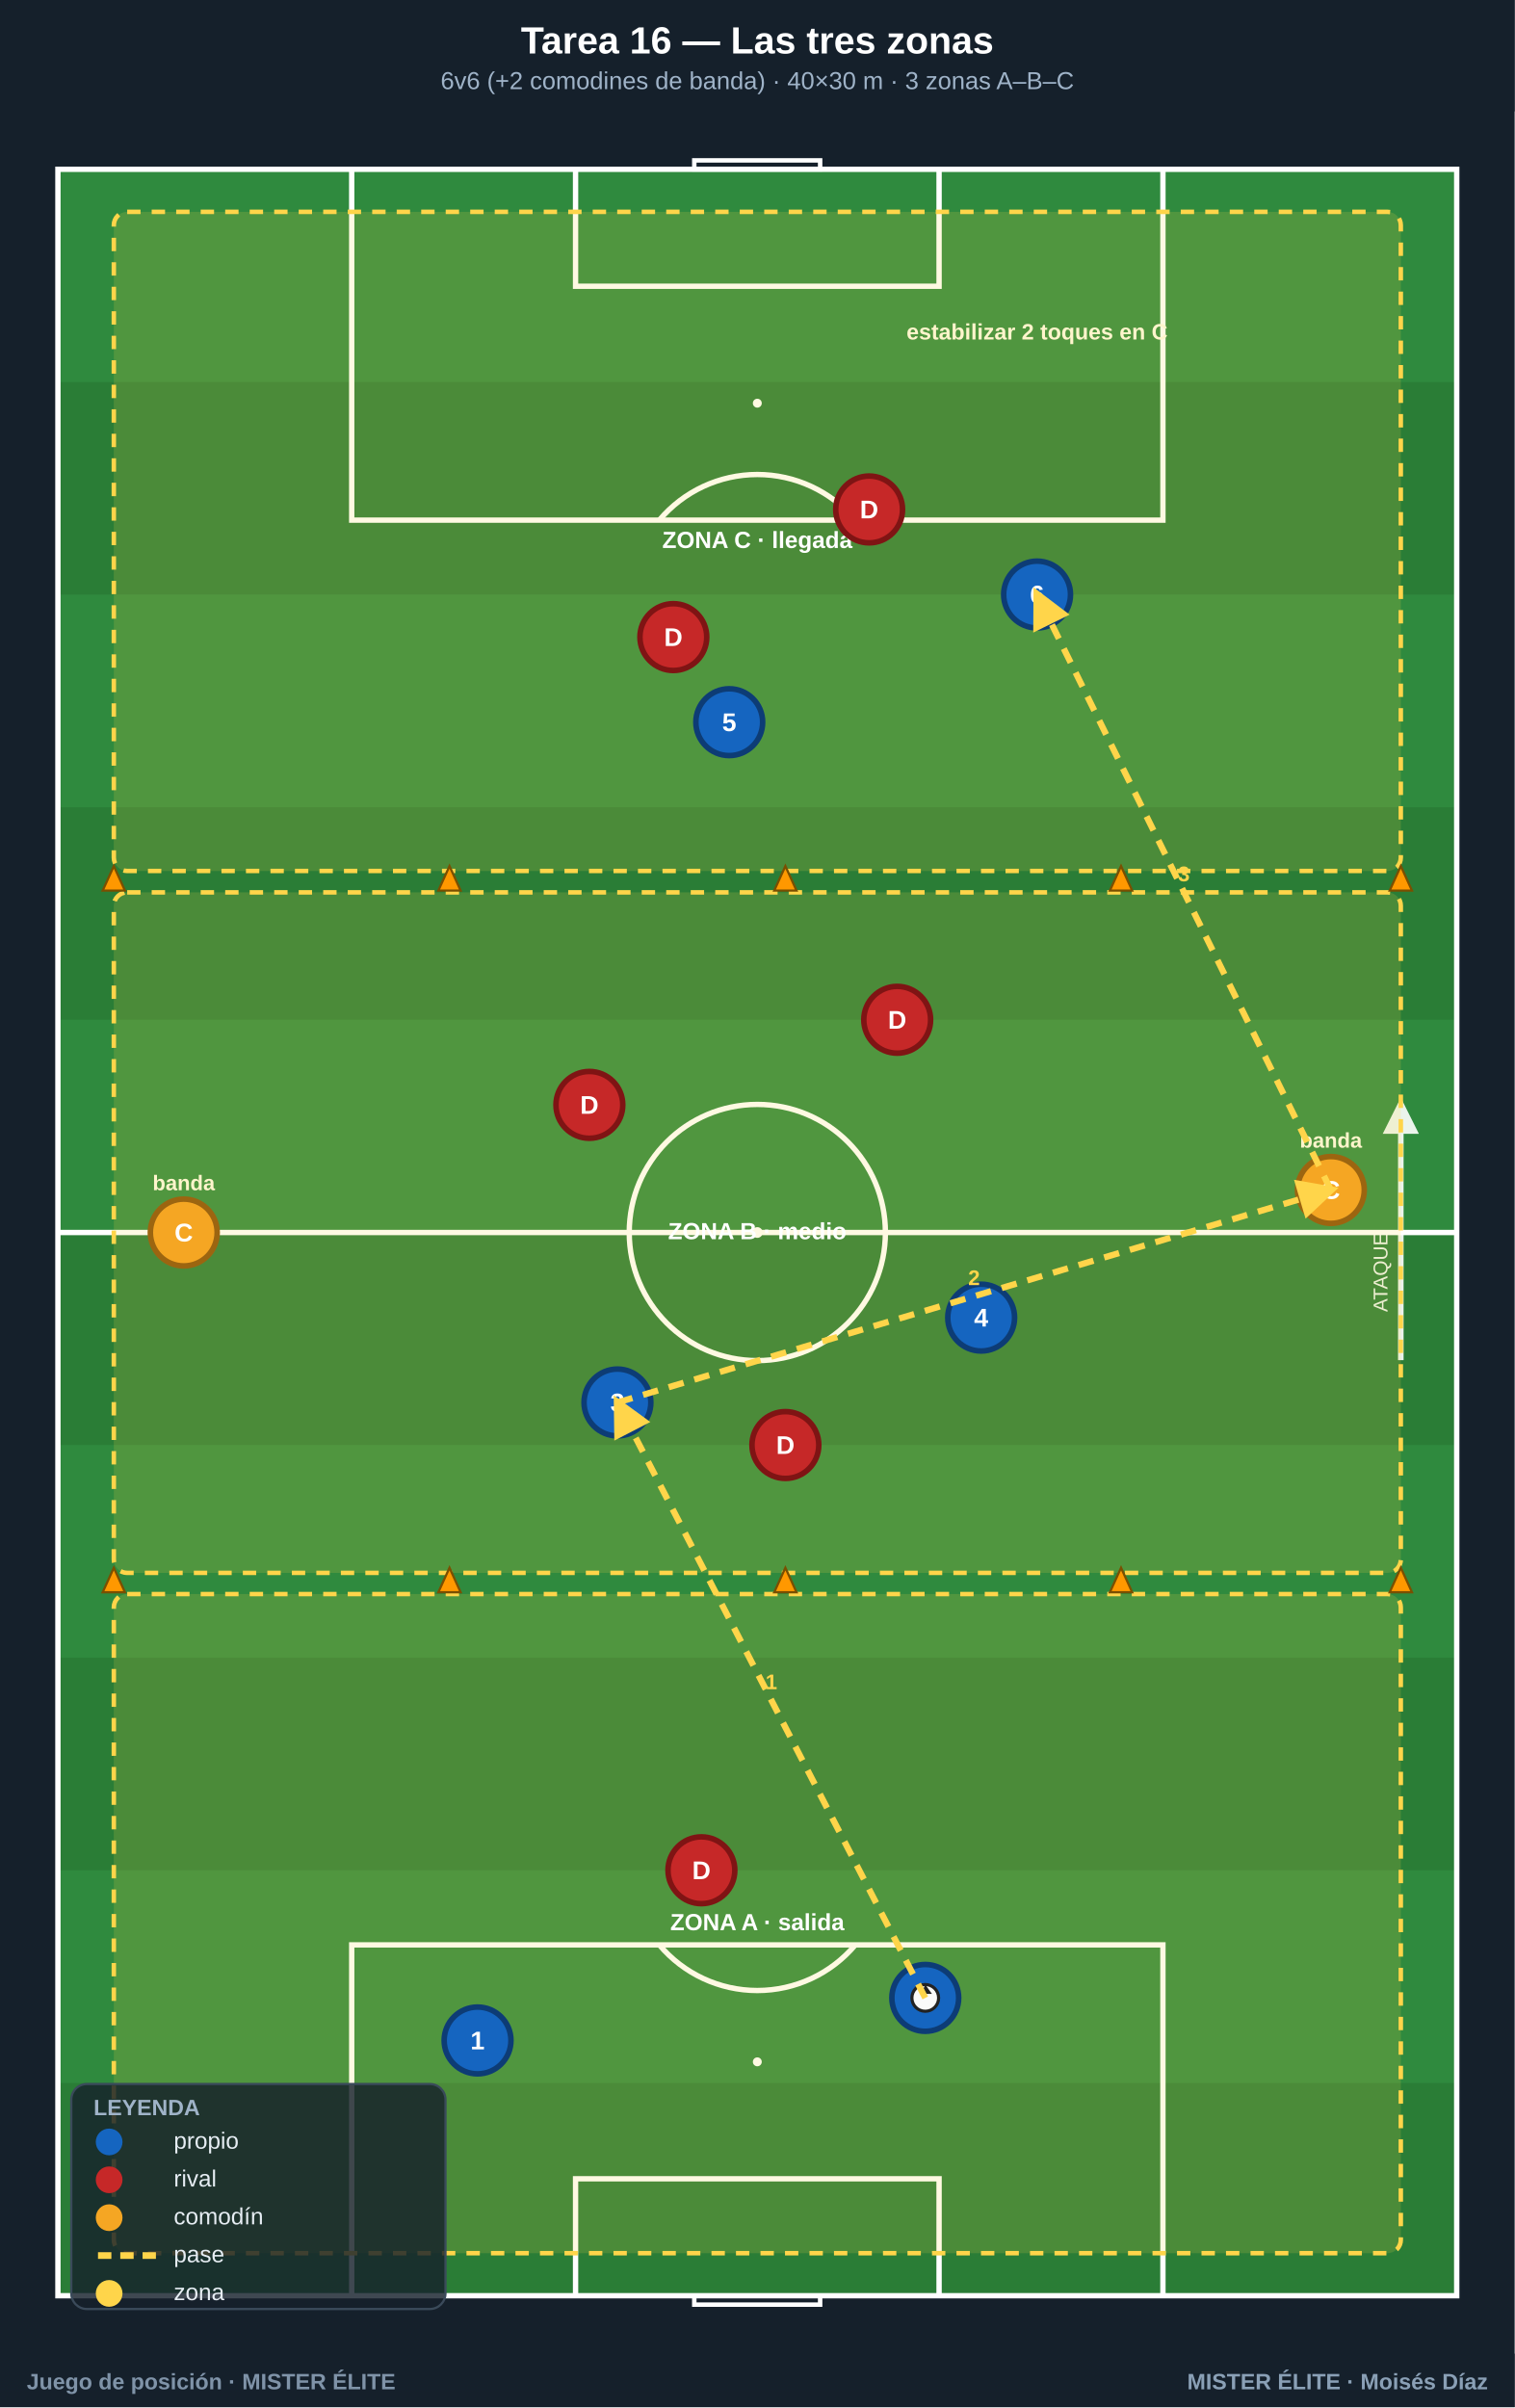
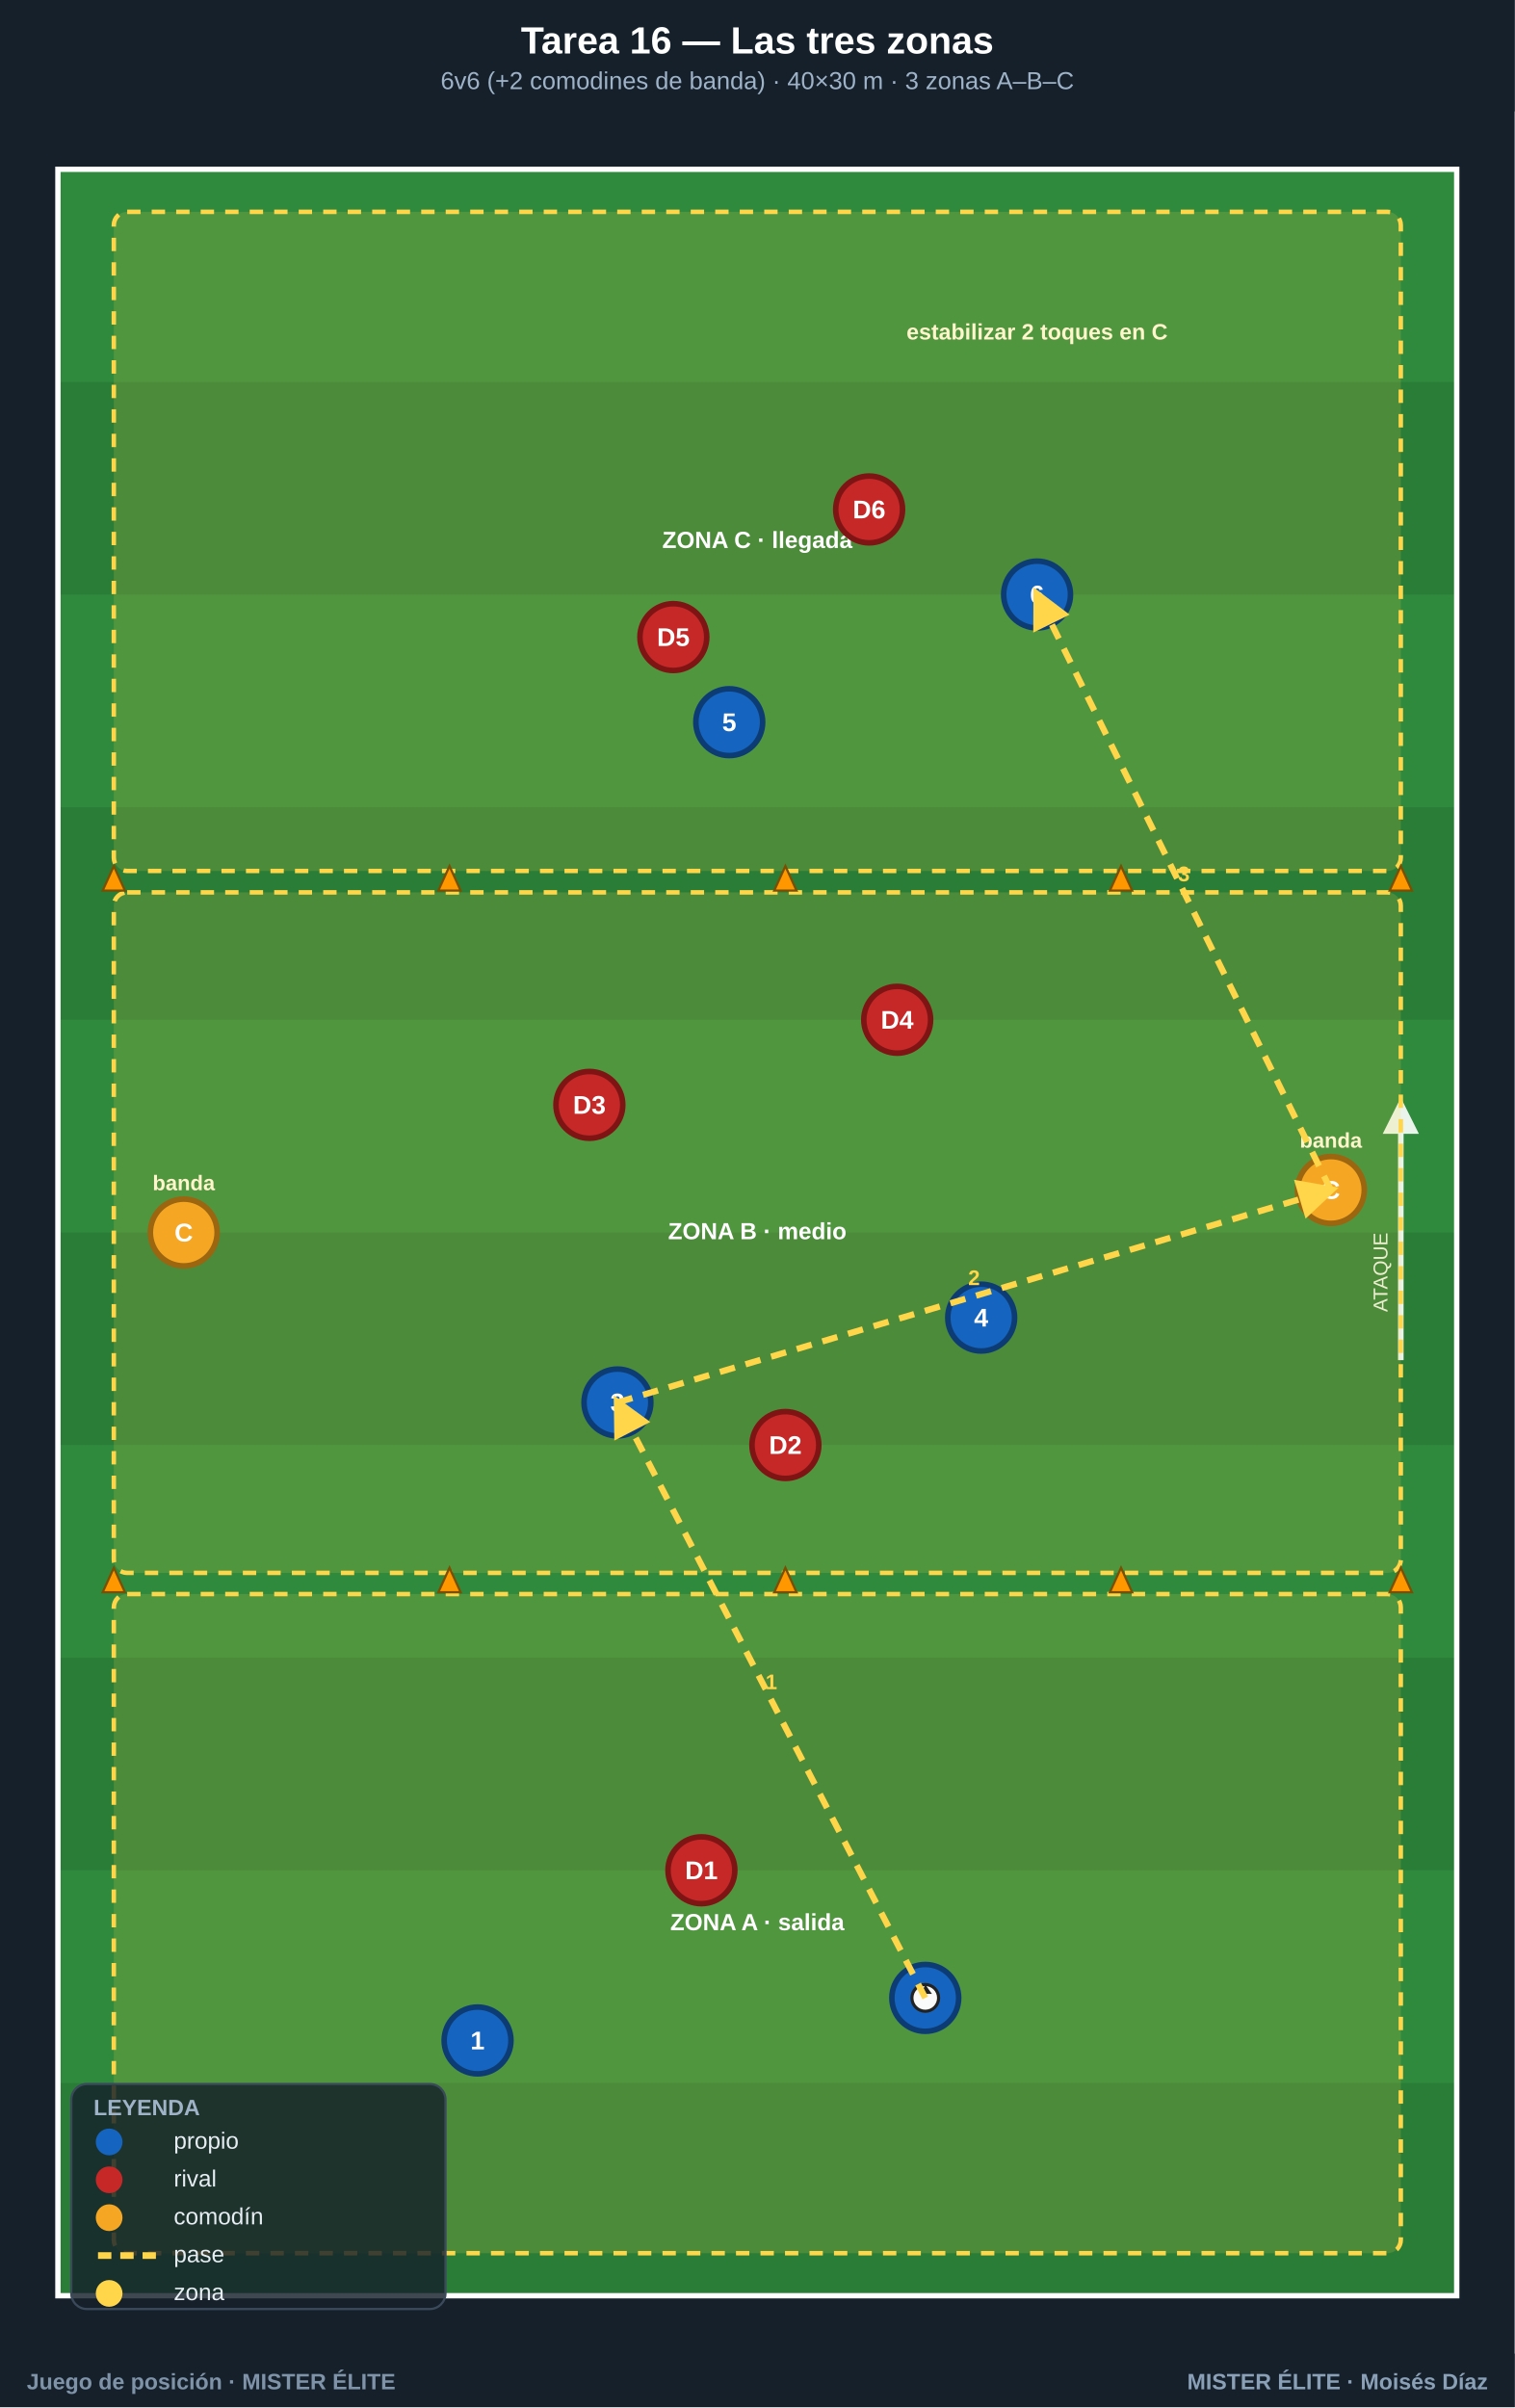
<svg xmlns="http://www.w3.org/2000/svg" viewBox="0 0 680 1081" width="680" height="1081" font-family="Segoe UI,Arial,sans-serif">
  <defs>
    <linearGradient id="sky" x1="0" y1="0" x2="0" y2="1">
      <stop offset="0" stop-color="#2f8a3e" />
      <stop offset="1" stop-color="#2b8139" />
    </linearGradient>
    <marker id="ah_pass" viewBox="0 0 10 10" refX="8" refY="5" markerWidth="6.5" markerHeight="6.5" orient="auto-start-reverse">
      <path d="M0,0 L10,5 L0,10 z" fill="#ffd54a" />
    </marker>
    <marker id="ah_run" viewBox="0 0 10 10" refX="8" refY="5" markerWidth="6.5" markerHeight="6.5" orient="auto-start-reverse">
      <path d="M0,0 L10,5 L0,10 z" fill="#ffffff" />
    </marker>
    <marker id="ah_drive" viewBox="0 0 10 10" refX="8" refY="5" markerWidth="6.5" markerHeight="6.5" orient="auto-start-reverse">
      <path d="M0,0 L10,5 L0,10 z" fill="#7ee0ff" />
    </marker>
    <marker id="ah_white" viewBox="0 0 10 10" refX="8" refY="5" markerWidth="6.5" markerHeight="6.5" orient="auto-start-reverse">
      <path d="M0,0 L10,5 L0,10 z" fill="#ffffff" />
    </marker>
  </defs>
  <rect x="0.0" y="0.0" width="680.0" height="1080.6" fill="#15202b" />
  <rect x="26.0" y="76.0" width="628.0" height="96.0" fill="#2f8a3e" />
  <rect x="26.0" y="171.5" width="628.0" height="96.0" fill="#2a7d36" />
  <rect x="26.0" y="266.9" width="628.0" height="96.0" fill="#2f8a3e" />
  <rect x="26.0" y="362.4" width="628.0" height="96.0" fill="#2a7d36" />
  <rect x="26.0" y="457.8" width="628.0" height="96.0" fill="#2f8a3e" />
  <rect x="26.0" y="553.3" width="628.0" height="96.0" fill="#2a7d36" />
  <rect x="26.0" y="648.7" width="628.0" height="96.0" fill="#2f8a3e" />
  <rect x="26.0" y="744.2" width="628.0" height="96.0" fill="#2a7d36" />
  <rect x="26.0" y="839.6" width="628.0" height="96.0" fill="#2f8a3e" />
  <rect x="26.0" y="935.1" width="628.0" height="96.0" fill="#2a7d36" />
  <rect x="26.0" y="76.0" width="628.0" height="954.6" fill="none" stroke="#ffffff" stroke-width="2.4" />
-   <line x1="26.0" y1="553.3" x2="654.0" y2="553.3" stroke="#ffffff" stroke-width="2.4" opacity="1" />
-   <circle cx="340.0" cy="553.3" r="57.5" fill="none" stroke="#ffffff" stroke-width="2.4" />
-   <circle cx="340.0" cy="553.3" r="2.4" fill="#ffffff" />
-   <path d="M157.9,76.0 L157.9,233.5 L522.1,233.5 L522.1,76.0" fill="none" stroke="#ffffff" stroke-width="2.4" />
-   <path d="M258.4,76.0 L258.4,128.5 L421.6,128.5 L421.6,76.0" fill="none" stroke="#ffffff" stroke-width="2.4" />
-   <circle cx="340.0" cy="181.0" r="2.0" fill="#ffffff" />
-   <rect x="311.7" y="72.0" width="56.5" height="4" fill="none" stroke="#ffffff" stroke-width="2" />
-   <path d="M296.0,233.5 A57.5,57.5 0 0 1 384.0,233.5" fill="none" stroke="#ffffff" stroke-width="2.4" />
-   <path d="M157.9,1030.6 L157.9,873.1 L522.1,873.1 L522.1,1030.6" fill="none" stroke="#ffffff" stroke-width="2.4" />
-   <path d="M258.4,1030.6 L258.4,978.1 L421.6,978.1 L421.6,1030.6" fill="none" stroke="#ffffff" stroke-width="2.4" />
-   <circle cx="340.0" cy="925.6" r="2.0" fill="#ffffff" />
-   <rect x="311.7" y="1030.6" width="56.5" height="4" fill="none" stroke="#ffffff" stroke-width="2" />
-   <path d="M296.0,873.1 A57.5,57.5 0 0 0 384.0,873.1" fill="none" stroke="#ffffff" stroke-width="2.4" />
  <rect x="0.0" y="0.0" width="680.0" height="50.0" fill="#15202b" />
  <text x="340.0" y="24.0" font-family="Segoe UI,Arial,sans-serif" font-size="17" font-weight="800" fill="#ffffff" text-anchor="middle">Tarea 16 — Las tres zonas</text>
  <text x="340.0" y="40.0" font-family="Segoe UI,Arial,sans-serif" font-size="11" font-weight="500" fill="#9fb3c8" text-anchor="middle">6v6 (+2 comodines de banda) · 40×30 m · 3 zonas A–B–C</text>
  <rect x="0.0" y="1056.6" width="680.0" height="24.0" fill="#15202b" />
  <text x="668.0" y="1072.6" font-family="Segoe UI,Arial,sans-serif" font-size="10" font-weight="700" fill="#8aa0b6" text-anchor="end">MISTER ÉLITE · Moisés Díaz</text>
  <text x="12.0" y="1072.6" font-family="Segoe UI,Arial,sans-serif" font-size="10" font-weight="600" fill="#7f93a8" text-anchor="start">Juego de posición · MISTER ÉLITE</text>
  <g opacity="0.9">
    <line x1="628.9" y1="610.6" x2="628.9" y2="496.0" stroke="#ffffff" stroke-width="2.5" marker-end="url(#ah_white)" />
    <text x="622.9" y="553.3" font-family="Segoe UI,Arial" font-size="9" fill="#ffffff" text-anchor="end" transform="rotate(-90 622.9 553.3)">ATAQUE</text>
  </g>
  <rect x="51.1" y="715.6" width="577.8" height="295.9" rx="6" fill="#ffd54a" fill-opacity="0.16" stroke="#ffd54a" stroke-width="2" stroke-dasharray="6 5" />
  <text x="340.0" y="866.5" font-family="Segoe UI,Arial,sans-serif" font-size="10.5" font-weight="700" fill="#fff" text-anchor="middle">ZONA A · salida</text>
  <rect x="51.1" y="400.6" width="577.8" height="305.5" rx="6" fill="#ffd54a" fill-opacity="0.16" stroke="#ffd54a" stroke-width="2" stroke-dasharray="6 5" />
  <text x="340.0" y="556.3" font-family="Segoe UI,Arial,sans-serif" font-size="10.5" font-weight="700" fill="#fff" text-anchor="middle">ZONA B · medio</text>
  <rect x="51.1" y="95.1" width="577.8" height="295.9" rx="6" fill="#ffd54a" fill-opacity="0.16" stroke="#ffd54a" stroke-width="2" stroke-dasharray="6 5" />
  <text x="340.0" y="246.0" font-family="Segoe UI,Arial,sans-serif" font-size="10.5" font-weight="700" fill="#fff" text-anchor="middle">ZONA C · llegada</text>
  <path d="M51.1,703.8 l5,11 l-10,0 z" fill="#ff9800" stroke="#7a4f00" stroke-width="1" />
  <path d="M51.1,388.8 l5,11 l-10,0 z" fill="#ff9800" stroke="#7a4f00" stroke-width="1" />
  <path d="M201.8,703.8 l5,11 l-10,0 z" fill="#ff9800" stroke="#7a4f00" stroke-width="1" />
  <path d="M201.8,388.8 l5,11 l-10,0 z" fill="#ff9800" stroke="#7a4f00" stroke-width="1" />
  <path d="M352.6,703.8 l5,11 l-10,0 z" fill="#ff9800" stroke="#7a4f00" stroke-width="1" />
  <path d="M352.6,388.8 l5,11 l-10,0 z" fill="#ff9800" stroke="#7a4f00" stroke-width="1" />
  <path d="M503.3,703.8 l5,11 l-10,0 z" fill="#ff9800" stroke="#7a4f00" stroke-width="1" />
  <path d="M503.3,388.8 l5,11 l-10,0 z" fill="#ff9800" stroke="#7a4f00" stroke-width="1" />
  <path d="M628.9,703.8 l5,11 l-10,0 z" fill="#ff9800" stroke="#7a4f00" stroke-width="1" />
  <path d="M628.9,388.8 l5,11 l-10,0 z" fill="#ff9800" stroke="#7a4f00" stroke-width="1" />
  <g>
    <circle cx="214.4" cy="916.0" r="15" fill="#1565c0" stroke="#0d3c75" stroke-width="2.5" />
    <text x="214.4" y="920.0" font-family="Segoe UI,Arial" font-size="11.5" font-weight="800" fill="#fff" text-anchor="middle">1</text>
  </g>
  <g>
    <circle cx="415.4" cy="896.9" r="15" fill="#1565c0" stroke="#0d3c75" stroke-width="2.5" />
    <text x="415.4" y="900.9" font-family="Segoe UI,Arial" font-size="11.5" font-weight="800" fill="#fff" text-anchor="middle">2</text>
  </g>
  <circle cx="415.4" cy="896.9" r="6.0" fill="#fafafa" stroke="#222" stroke-width="1.4" />
  <path d="M415.4,890.9 l3.0,4.2 l-4.8,0 z" fill="#222" />
  <g>
    <circle cx="277.2" cy="629.6" r="15" fill="#1565c0" stroke="#0d3c75" stroke-width="2.5" />
    <text x="277.2" y="633.6" font-family="Segoe UI,Arial" font-size="11.5" font-weight="800" fill="#fff" text-anchor="middle">3</text>
  </g>
  <g>
    <circle cx="440.5" cy="591.5" r="15" fill="#1565c0" stroke="#0d3c75" stroke-width="2.5" />
    <text x="440.5" y="595.5" font-family="Segoe UI,Arial" font-size="11.5" font-weight="800" fill="#fff" text-anchor="middle">4</text>
  </g>
  <g>
    <circle cx="327.4" cy="324.2" r="15" fill="#1565c0" stroke="#0d3c75" stroke-width="2.5" />
    <text x="327.4" y="328.2" font-family="Segoe UI,Arial" font-size="11.5" font-weight="800" fill="#fff" text-anchor="middle">5</text>
  </g>
  <g>
    <circle cx="465.6" cy="266.9" r="15" fill="#1565c0" stroke="#0d3c75" stroke-width="2.5" />
    <text x="465.6" y="270.9" font-family="Segoe UI,Arial" font-size="11.5" font-weight="800" fill="#fff" text-anchor="middle">6</text>
  </g>
  <g>
    <circle cx="314.9" cy="839.6" r="15" fill="#c62828" stroke="#7f1414" stroke-width="2.5" />
-     <text x="314.9" y="843.6" font-family="Segoe UI,Arial" font-size="11.5" font-weight="800" fill="#fff" text-anchor="middle">D</text>
+     <text x="314.9" y="843.6" font-family="Segoe UI,Arial" font-size="11.5" font-weight="800" fill="#fff" text-anchor="middle">D1</text>
  </g>
  <g>
    <circle cx="352.6" cy="648.7" r="15" fill="#c62828" stroke="#7f1414" stroke-width="2.5" />
-     <text x="352.6" y="652.7" font-family="Segoe UI,Arial" font-size="11.5" font-weight="800" fill="#fff" text-anchor="middle">D</text>
+     <text x="352.6" y="652.7" font-family="Segoe UI,Arial" font-size="11.5" font-weight="800" fill="#fff" text-anchor="middle">D2</text>
  </g>
  <g>
    <circle cx="264.6" cy="496.0" r="15" fill="#c62828" stroke="#7f1414" stroke-width="2.5" />
-     <text x="264.6" y="500.0" font-family="Segoe UI,Arial" font-size="11.5" font-weight="800" fill="#fff" text-anchor="middle">D</text>
+     <text x="264.6" y="500.0" font-family="Segoe UI,Arial" font-size="11.5" font-weight="800" fill="#fff" text-anchor="middle">D3</text>
  </g>
  <g>
    <circle cx="402.8" cy="457.8" r="15" fill="#c62828" stroke="#7f1414" stroke-width="2.5" />
-     <text x="402.8" y="461.8" font-family="Segoe UI,Arial" font-size="11.5" font-weight="800" fill="#fff" text-anchor="middle">D</text>
+     <text x="402.8" y="461.8" font-family="Segoe UI,Arial" font-size="11.5" font-weight="800" fill="#fff" text-anchor="middle">D4</text>
  </g>
  <g>
    <circle cx="302.3" cy="286.0" r="15" fill="#c62828" stroke="#7f1414" stroke-width="2.5" />
-     <text x="302.3" y="290.0" font-family="Segoe UI,Arial" font-size="11.5" font-weight="800" fill="#fff" text-anchor="middle">D</text>
+     <text x="302.3" y="290.0" font-family="Segoe UI,Arial" font-size="11.5" font-weight="800" fill="#fff" text-anchor="middle">D5</text>
  </g>
  <g>
    <circle cx="390.2" cy="228.7" r="15" fill="#c62828" stroke="#7f1414" stroke-width="2.5" />
-     <text x="390.2" y="232.7" font-family="Segoe UI,Arial" font-size="11.5" font-weight="800" fill="#fff" text-anchor="middle">D</text>
+     <text x="390.2" y="232.7" font-family="Segoe UI,Arial" font-size="11.5" font-weight="800" fill="#fff" text-anchor="middle">D6</text>
  </g>
  <g>
    <circle cx="82.5" cy="553.3" r="15" fill="#f5a623" stroke="#9c6510" stroke-width="2.5" />
    <text x="82.5" y="557.3" font-family="Segoe UI,Arial" font-size="11.5" font-weight="800" fill="#fff" text-anchor="middle">C</text>
  </g>
  <text x="82.5" y="534.3" font-family="Segoe UI,Arial,sans-serif" font-size="9.5" font-weight="600" fill="#fff5cc" text-anchor="middle">banda</text>
  <g>
    <circle cx="597.5" cy="534.2" r="15" fill="#f5a623" stroke="#9c6510" stroke-width="2.5" />
    <text x="597.5" y="538.2" font-family="Segoe UI,Arial" font-size="11.5" font-weight="800" fill="#fff" text-anchor="middle">C</text>
  </g>
  <text x="597.5" y="515.2" font-family="Segoe UI,Arial,sans-serif" font-size="9.5" font-weight="600" fill="#fff5cc" text-anchor="middle">banda</text>
  <line x1="415.4" y1="896.9" x2="277.2" y2="629.6" stroke="#ffd54a" stroke-width="2.8" stroke-dasharray="7 5" marker-end="url(#ah_pass)" />
  <text x="346.3" y="758.3" font-family="Segoe UI,Arial,sans-serif" font-size="9.5" font-weight="700" fill="#ffd54a" text-anchor="middle">1</text>
  <line x1="277.2" y1="629.6" x2="597.5" y2="534.2" stroke="#ffd54a" stroke-width="2.8" stroke-dasharray="7 5" marker-end="url(#ah_pass)" />
  <text x="437.3" y="576.9" font-family="Segoe UI,Arial,sans-serif" font-size="9.5" font-weight="700" fill="#ffd54a" text-anchor="middle">2</text>
  <line x1="597.5" y1="534.2" x2="465.6" y2="266.9" stroke="#ffd54a" stroke-width="2.8" stroke-dasharray="7 5" marker-end="url(#ah_pass)" />
  <text x="531.5" y="395.6" font-family="Segoe UI,Arial,sans-serif" font-size="9.5" font-weight="700" fill="#ffd54a" text-anchor="middle">3</text>
  <text x="465.6" y="152.4" font-family="Segoe UI,Arial,sans-serif" font-size="10" font-weight="600" fill="#fff5cc" text-anchor="middle">estabilizar 2 toques en C</text>
  <g>
    <rect x="32" y="935.56" width="168" height="101" rx="7" fill="#15202b" fill-opacity="0.82" stroke="#3a4a5a" stroke-width="1" />
    <text x="42" y="949.56" font-family="Segoe UI,Arial" font-size="10" font-weight="800" fill="#9fb3c8">LEYENDA</text>
    <circle cx="49" cy="961.56" r="6" fill="#1565c0" />
    <text x="78" y="964.56" font-family="Segoe UI,Arial" font-size="10.5" fill="#e6edf3">propio</text>
    <circle cx="49" cy="978.56" r="6" fill="#c62828" />
    <text x="78" y="981.56" font-family="Segoe UI,Arial" font-size="10.5" fill="#e6edf3">rival</text>
    <circle cx="49" cy="995.56" r="6" fill="#f5a623" />
    <text x="78" y="998.56" font-family="Segoe UI,Arial" font-size="10.5" fill="#e6edf3">comodín</text>
    <line x1="44" y1="1012.56" x2="70" y2="1012.56" stroke="#ffd54a" stroke-width="3" stroke-dasharray="6 4" />
    <text x="78" y="1015.56" font-family="Segoe UI,Arial" font-size="10.5" fill="#e6edf3">pase</text>
    <circle cx="49" cy="1029.56" r="6" fill="#ffd54a" />
    <text x="78" y="1032.56" font-family="Segoe UI,Arial" font-size="10.5" fill="#e6edf3">zona</text>
  </g>
</svg>
